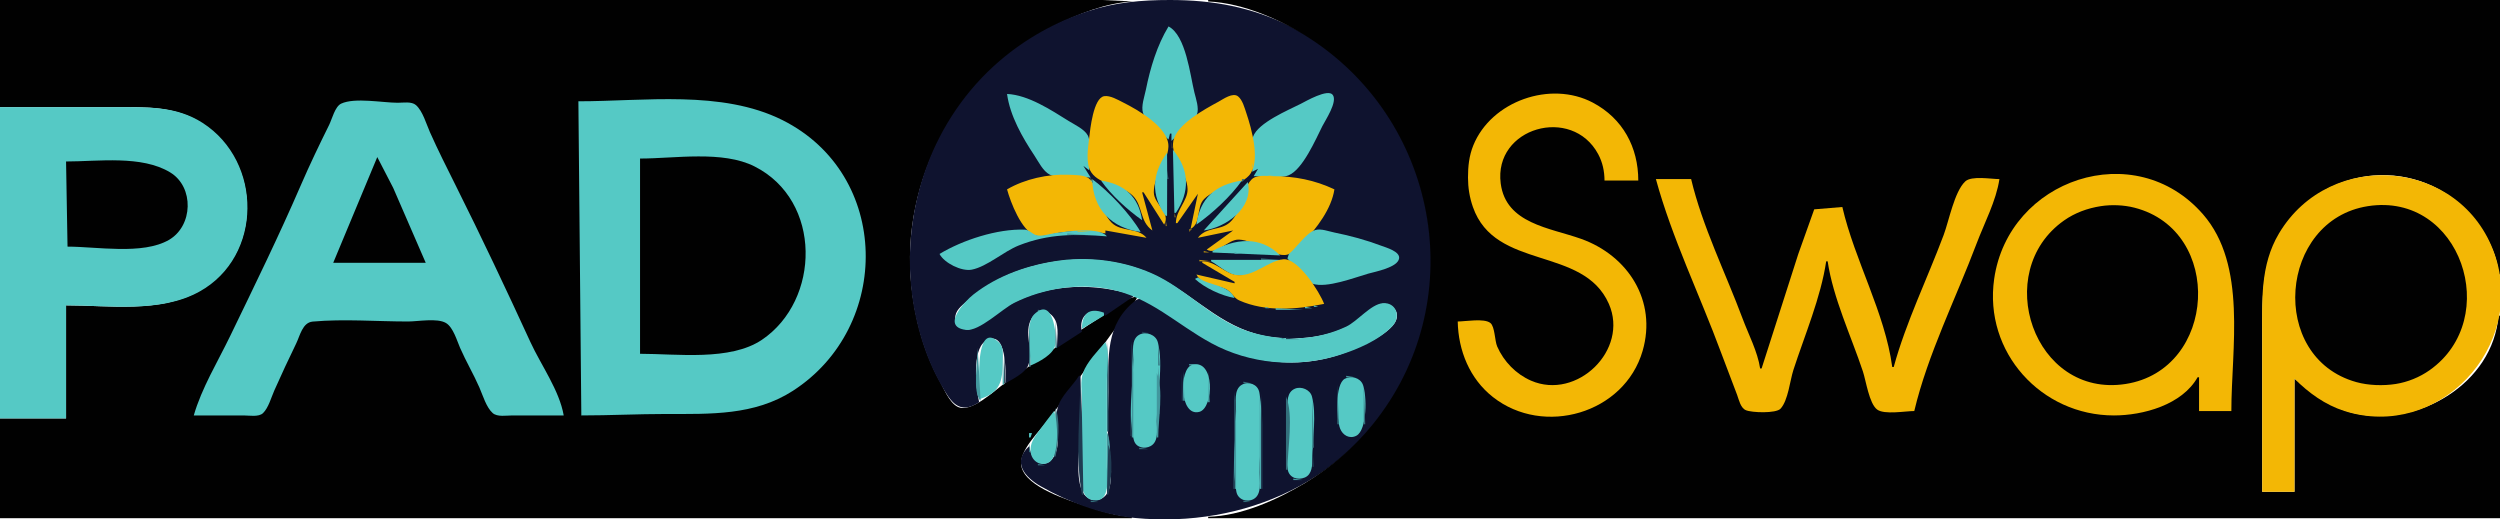
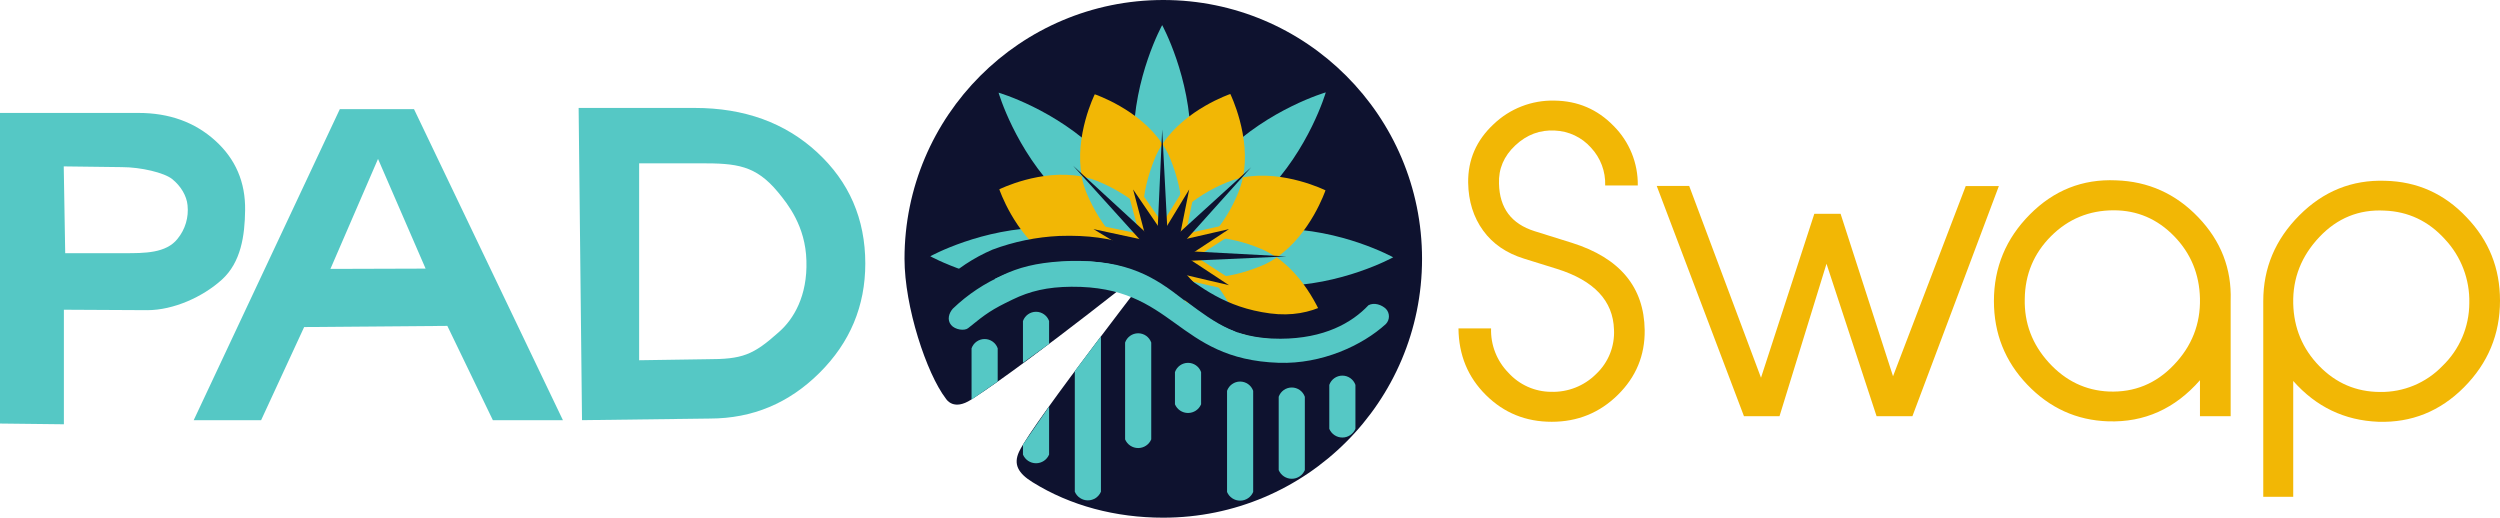
- <svg xmlns="http://www.w3.org/2000/svg" width="1703" height="353">
-   <path style="fill:#010101; stroke:none;" d="M0 0L0 73L79 73C99.364 73 119.114 72.2 137 83.698C179.067 110.742 178.981 174.102 135 198.561C108.542 213.275 74.112 208 45 208L45 285L0 285L0 353L771 353L771 352C760.612 351.553 749.795 348.166 740 344.83C727.784 340.67 699.238 332.134 695.829 317.999C693.236 307.246 709.064 292.93 714.849 285C728.983 265.625 743.481 246.507 757.427 227C763.29 218.8 770.496 211.053 775 202C765.79 202.669 756.624 211.556 749 216.435C727.218 230.375 706.388 246.101 685 260.656C677.777 265.571 661.369 282.007 652.093 276.972C646.437 273.901 642.834 264.437 639.864 259C629.19 239.46 623.192 217.022 620.834 195C613.042 122.216 652.527 50.49 718 17.753C734.303 9.601 753.54 1.795 772 1L751 0L706 0L548 0L0 0z" />
-   <path style="fill:#0f132f; stroke:none;" d="M667 274C664.797 264.744 662.085 238.507 671.044 232.607C686.151 222.659 685 254.529 685 261C689.667 258.342 698.312 254.103 700.397 248.907C704.244 239.315 697.021 226.085 702.742 217.005C707.133 210.037 715.047 210.692 718.821 218.015C721.48 223.175 720 231.339 720 237L737 226C734.302 214.529 743.47 208.456 753 215L772 202L772 201C746.04 192.699 716.872 193.256 692 205.258C681.605 210.275 672.369 219.75 662 223.895C656.594 226.056 649.795 220.951 650.842 215.001C651.671 210.291 656.675 206.991 660 204.051C670.335 194.911 682.948 188.061 696 183.667C726.392 173.437 761.238 174.192 790 189.32C816.913 203.476 834.955 225.778 867 229.714C884.645 231.881 904.16 229.909 920 221.511C927.011 217.794 932.899 210.279 940 207.411C944.531 205.581 950.881 209.089 951.573 214.004C953.154 225.218 928.051 235.312 920 238.716C882.249 254.679 840.99 246.338 809 222.13C801.349 216.34 793.621 210.567 785 206.27C781.715 204.633 777.082 201.998 773.669 204.618C752.792 220.645 755 243.826 755 267C755 278.208 754.108 289.841 755.17 301C756.074 310.497 758.23 323.655 755.566 332.961C752.75 342.8 740.712 343.216 736.893 333.91C732.269 322.639 736 303.143 736 291L736 256L735 256C730.644 262.995 722.437 269.885 720.419 278C717.995 287.747 722.991 299.668 718.911 308.996C713.352 321.703 702.58 314.495 701 304C689.197 314.936 698.198 325.137 709 331.281C728.265 342.239 750.777 350.68 773 352.83C847.66 360.055 920.458 327.394 955.742 259C999.928 173.349 965.992 61.465 879 17.969C852.597 4.768 826.197 0 797 0C777.521 0 759.661 1.527 741 7.671C719.084 14.886 698.519 26.419 681 41.428C635.238 80.635 613.72 141.728 621.286 201C623.958 221.938 630.528 243.623 641.001 262C647.622 273.618 653.174 282.994 667 274z" />
-   <path style="fill:#010101; stroke:none;" d="M823 0L823 1C847.326 2.047 874.039 14.052 894 27.333C981.323 85.436 1001.46 207.055 935.195 289C922.337 304.901 906.523 318.465 889 329C869.985 340.432 845.605 351.533 823 352L823 353L1703 353L1703 215L1702 215C1698.19 261.71 1646.81 291.154 1604 281.575C1587.26 277.828 1576.49 267.497 1563 258L1563 335L1541 335L1541 229C1541 200.45 1540.3 173.376 1559.46 150C1594.19 107.652 1658.42 108.897 1689.64 155C1695.99 164.372 1701.5 175.509 1702 187L1703 187L1703 0L823 0z" />
-   <path style="fill:#55c9c5; stroke:none;" d="M796 18C788.15 30.955 783.575 46.217 780.6 61C779.687 65.539 777.132 72.448 778.643 76.985C780.646 83.001 791.067 91.022 796 95L797 91L798 91L798 96C802.691 91.162 813.105 84.07 815.382 77.91C816.945 73.682 814.655 67.191 813.626 63C810.691 51.047 807.865 24.164 796 18M853 117L857 115L854 120C860.603 119.999 871.799 121.885 877.826 119.397C887.46 115.419 896.268 94.906 900.752 86C902.847 81.84 911.297 69.333 907.882 64.643C904.629 60.175 889.492 68.986 886 70.756C877.472 75.081 857.048 83.561 853.618 93.04C851.355 99.297 853.886 109.987 853 117M686 64C688.014 78.947 696.455 93.626 704.667 106C707.422 110.151 710.494 116.599 715.09 118.958C720.891 121.934 735.879 120.095 743 121L738 113L742 116C741.751 110.19 743.602 96.926 740.968 92.184C738.594 87.91 732.026 84.931 728 82.425C716.029 74.973 700.456 64.662 686 64z" />
-   <path style="fill:#f3b705; stroke:none;" d="M801 152L802 152L816 132L811 156C818.573 151.864 814.597 141.236 820.303 135.529C828.474 127.355 843.228 127.644 850.682 119.722C859.244 110.624 852.419 87.105 848.996 77C847.797 73.459 846.408 68.088 843.363 65.647C839.766 62.763 833.251 67.546 830 69.309C820.702 74.349 801.463 84.722 799.282 96C797.211 106.715 808.707 117.707 808.971 128.83C809.158 136.75 801.026 143.083 801 152M993 219C993.41 238.842 1001.1 257.976 1017 270.482C1051.49 297.618 1106.57 281.77 1118.96 239C1128.83 204.962 1109.06 174.113 1077 162.692C1055.72 155.111 1025.86 152.401 1022.29 125C1017.32 86.843 1070.82 71.724 1088.68 105C1091.72 110.665 1092.95 116.627 1093 123L1116 123C1116 100.377 1105.53 80.729 1085 69.89C1056.25 54.712 1015.91 68.836 1003.63 99C1000.74 106.094 999.988 113.419 1000 121C1000.01 127.901 1001.07 134.475 1003.34 141C1018.54 184.516 1078.5 167.323 1095.96 207C1109.76 238.378 1074.21 272.848 1043 259.323C1032.71 254.863 1024.35 246.251 1019.88 236C1018.18 232.11 1018.36 222.536 1015.26 220.028C1011.07 216.64 998.246 219 993 219M785 157L778 131L779 131L793 153C797.773 144.815 786.042 139.179 785.978 131C785.889 119.534 795.5 110.51 795.923 100C796.45 86.876 775.071 74.795 765 69.759C761.536 68.027 756.255 64.883 752.214 65.502C744.813 66.637 742.611 88.135 741.95 94C741.187 100.77 739.282 111.411 743.434 117.482C749.449 126.278 764.159 125.796 771.722 133.379C778.656 140.33 776.164 150.702 785 157z" />
-   <path style="fill:#55c9c5; stroke:none;" d="M394 69L396 283C415.329 283 434.621 282 454 282C483.797 282 513.852 283.112 540 266.302C607.725 222.763 607.132 118.899 533 81.809C491.705 61.148 438.723 69 394 69M132 283L166 283C169.74 283 176.248 284.239 179.185 281.397C182.903 277.8 184.787 270.653 186.861 266C191.639 255.278 196.607 244.548 201.755 234C204.363 228.658 206.053 219.683 213.015 219.059C234.305 217.148 256.616 219 278 219C284.808 219 297.82 216.507 303.787 220.028C308.697 222.924 311.253 232.024 313.424 237C317.429 246.177 322.571 254.823 326.576 264C328.855 269.224 331.28 277.555 335.637 281.397C338.8 284.184 345.101 283 349 283L384 283C381.057 265.909 368.516 248.697 361.309 233C344.846 197.147 327.889 161.289 310.247 126C304.307 114.119 298.268 102.132 292.861 90C290.403 84.484 287.984 75.677 283.363 71.603C280.362 68.959 274.692 70 271 70C260.78 70 241.62 66.255 232.39 70.603C228.172 72.591 226.199 81.059 224.248 85C217.58 98.466 210.963 112.208 205 126C190.003 160.687 173.202 194.98 156.742 229C148.371 246.3 137.286 264.508 132 283M0 73L0 285L45 285L45 208C74.372 208 109.31 213.404 136 198.561C178.959 174.67 179.151 110.154 138 83.698C120.114 72.2 100.364 73 80 73L0 73z" />
-   <path style="fill:#433925; stroke:none;" d="M798 96L798 101L799 101L798 96z" />
-   <path style="fill:#55c9c5; stroke:none;" d="M799 102L800 145L801 145C810.423 130.76 810.613 116.016 799 102M795 104C784.668 118.525 783.845 132.822 794 147L795 147L795.089 120L795 104z" />
-   <path style="fill:#010101; stroke:none;" d="M257 107L227 179L290 179L267.85 128L257 107M436 108L436 241C461.068 241 497.373 246.05 519 231.48C558.885 204.61 560.211 136.703 514 113.377C492.153 102.35 459.767 108 436 108z" />
-   <path style="fill:#a0c06a; stroke:none;" d="M741.333 109.667L741.667 110.333L741.333 109.667z" />
-   <path style="fill:#010101; stroke:none;" d="M45 110L46 168C65.978 168 97.088 173.753 114.999 163.468C131.543 153.967 132.387 127.495 115.996 117.479C96.532 105.585 66.753 110 45 110z" />
-   <path style="fill:#b6bf4e; stroke:none;" d="M853 111L853 114L854 114L853 111z" />
-   <path style="fill:#33707c; stroke:none;" d="M795 116L795 122L796 122L795 116z" />
-   <path style="fill:#f3b705; stroke:none;" d="M1497 257L1498 257L1498 280L1520 280C1520 237.354 1530.86 180.647 1500.71 146C1454.34 92.702 1368.17 121.937 1358.43 190C1351.26 240.046 1390.58 283 1440 283C1459.88 283 1486.41 275.793 1497 257M686 129C688.381 137.707 695.788 157.1 705.09 160.357C709.951 162.059 717.955 158.889 723 158.285C733.137 157.073 742.952 157.134 753 159L753 157L781 162C774.953 154.669 763.88 158.219 757.326 151.772C749.207 143.786 749.449 129.014 742.146 121.858C739.299 119.069 731.776 119.199 728 119.039C713.886 118.444 698.178 121.894 686 129z" />
-   <path style="fill:#a0c06a; stroke:none;" d="M732.667 119.333L733.333 119.667L732.667 119.333z" />
-   <path style="fill:#85c48d; stroke:none;" d="M864 119L864 120L868 120L864 119z" />
-   <path style="fill:#f3b705; stroke:none;" d="M1541 335L1563 335L1563 258C1572.65 267.627 1583.86 275.794 1597 279.971C1661.09 300.346 1721.34 236.189 1699.3 173C1676.6 107.903 1587.24 100.637 1552.45 159C1539.54 180.66 1541 204.721 1541 229L1541 335M816 162L840 157L822 170C828.973 174.229 836.339 162.863 844 163.218C854.865 163.72 864.902 173.903 875 173.723C880.108 173.632 884.69 168.414 887.911 164.996C896.895 155.462 907.005 142.309 909 129C895.559 122.615 881.828 120 867 120C862.578 120 855.872 118.748 852.513 122.318C845.182 130.11 846.424 143.886 837.674 151.567C831.154 157.291 821.778 154.348 816 162z" />
-   <path style="fill:#a0c06a; stroke:none;" d="M743 121L743 124L744 124L743 121z" />
-   <path style="fill:#55c9c5; stroke:none;" d="M744 122C744.442 142.766 757.578 155.492 777 158C769.953 145.808 755.338 130.345 744 122M749 122L750 123L749 122z" />
-   <path style="fill:#33707c; stroke:none;" d="M846 122L846 124L848 122L846 122z" />
-   <path style="fill:#f3b705; stroke:none;" d="M1128 122C1138.93 162.05 1157.91 201.044 1172.32 240C1175.9 249.696 1179.73 259.303 1183.32 269C1184.55 272.342 1185.63 277.801 1189.22 279.397C1193.21 281.163 1209.85 281.726 1212.91 278.397C1218.11 272.746 1219.31 259.255 1221.67 252C1229.34 228.392 1240.38 202.526 1244 178L1245 178C1248.69 202.978 1261.01 229.032 1269 253C1271.12 259.35 1273.26 274.892 1278.7 278.972C1283.62 282.663 1297.96 280 1304 280C1313.12 241.502 1332.45 203.048 1346.42 166C1351.7 152.02 1359.81 136.801 1362 122C1356.38 122 1343 119.54 1338.7 123.603C1331.31 130.597 1327.63 150.427 1324.05 160C1312.95 189.679 1298.35 219.453 1290 250L1289 250C1284 212.908 1263.44 177.498 1255 141L1235.84 142.603L1225 173L1200 251L1199 251C1197.28 239.497 1191.11 227.883 1187.05 217C1175.5 186.026 1159.62 154.151 1152 122L1128 122z" />
-   <path style="fill:#55c9c5; stroke:none;" d="M750 123C756.965 132.888 768.127 143.045 778 150C775.662 134.112 766.048 125.404 750 123M815 153C825.859 145.35 838.341 133.873 846 123C827.772 125.73 817.293 135.241 815 153M850 124L820 157C834.68 155.023 854.106 142.048 850 124z" />
-   <path style="fill:#a0c06a; stroke:none;" d="M785.333 132.667L785.667 133.333L785.333 132.667z" />
-   <path style="fill:#010101; stroke:none;" d="M1431 140.439C1422.01 141.843 1413.46 144.954 1406 150.209C1356.25 185.255 1385.37 271.342 1448 261.561C1510.13 251.857 1515.2 157.136 1454 141.478C1446.74 139.621 1438.42 139.281 1431 140.439M1613 140.439C1552.35 149.912 1544.84 243.369 1605 260.254C1613.34 262.595 1623.44 262.908 1632 261.561C1640.12 260.283 1648.27 256.952 1655 252.215C1705.05 216.964 1676.27 130.558 1613 140.439z" />
-   <path style="fill:#84671a; stroke:none;" d="M800 145L800 148L801 148L800 145M794 150L794 154L795 154L794 150z" />
-   <path style="fill:#1f3c52; stroke:none;" d="M695.667 156.333L696.333 156.667L695.667 156.333z" />
-   <path style="fill:#55c9c5; stroke:none;" d="M640 173C643.173 179.122 654.968 185.077 662 183.682C672.411 181.616 683.716 171.274 694 167.204C714.3 159.168 732.737 159.322 754 161C748.966 154.388 726.603 157.645 719 158.729C715.174 159.275 709.824 161.22 706.039 160.231C702.98 159.431 701.31 156.557 697.961 156.434C679.405 155.752 655.638 163.524 640 173z" />
-   <path style="fill:#84671a; stroke:none;" d="M810 156L810 158L812 156L810 156z" />
-   <path style="fill:#55c9c5; stroke:none;" d="M878 173L877 176C880.817 180.734 888.39 191.389 894.17 193.307C903.743 196.484 922.617 189.099 932 186.421C936.883 185.028 952.181 182.223 953.079 175.988C953.758 171.27 944.215 168.639 941 167.425C930.603 163.5 919.888 160.581 909 158.4C905.212 157.641 899.829 155.525 896.015 156.693C889.608 158.654 883.307 168.679 878 173z" />
-   <path style="fill:#b6bf4e; stroke:none;" d="M734 157L734 158L743 158L734 157z" />
-   <path style="fill:#be920f; stroke:none;" d="M753.667 157.333L754.333 157.667L753.667 157.333z" />
-   <path style="fill:#42989e; stroke:none;" d="M727 159L727 160L740 160L727 159z" />
-   <path style="fill:#55c9c5; stroke:none;" d="M826 171L826 172L872 174C858.307 160.161 840.84 162.769 826 171z" />
-   <path style="fill:#be920f; stroke:none;" d="M820 171L820 172L824 172L820 171z" />
-   <path style="fill:#42989e; stroke:none;" d="M841 172L841 173L846 173L841 172z" />
-   <path style="fill:#33707c; stroke:none;" d="M859 176L859 177L871 177L859 176z" />
-   <path style="fill:#55c9c5; stroke:none;" d="M825 177L825 178C830.206 180.898 835.201 185.734 841 187.336C850.404 189.935 865.167 181.572 873 177L825 177z" />
-   <path style="fill:#f3b705; stroke:none;" d="M819 178L819 179L841 192L841 193L815 187C819.033 194.87 827.843 193.569 834.907 196.854C838.745 198.639 840.218 202.866 844.104 204.612C861.956 212.633 883.485 210.82 902 207C898.934 198.911 884.127 175.358 874 176.643C863.762 177.942 855.057 187.619 844 187.486C834.857 187.376 828.948 178.034 819 178z" />
-   <path style="fill:#55c9c5; stroke:none;" d="M722 177.425C700.899 180.297 679.914 187.369 663 200.669C657.529 204.971 640.583 222.602 658.001 224.728C667.19 225.849 682.486 210.474 691 206.248C710.559 196.539 734.529 192.66 756 197.004C783.951 202.658 800.964 220.572 825 233.688C851.389 248.087 883.414 250.832 912 241.975C924.539 238.089 939.727 231.698 948.772 221.826C954.378 215.707 951.086 205.816 942 206.529C933.811 207.172 924.752 218.867 917 222.511C897.061 231.884 875.023 232.609 854 226.848C829.787 220.213 814.093 202.426 793 190.428C772.367 178.692 745.47 174.23 722 177.425z" />
-   <path style="fill:#be920f; stroke:none;" d="M817 177L817 178L825 178L817 177z" />
-   <path style="fill:#55c9c5; stroke:none;" d="M814 190C820.558 196.139 832.158 201.478 841 203C836.373 193.564 823.949 194.94 816 189L814 190z" />
-   <path style="fill:#558977; stroke:none;" d="M853 207L854 208L853 207z" />
-   <path style="fill:#4badaf; stroke:none;" d="M899.667 207.333L900.333 207.667L899.667 207.333z" />
-   <path style="fill:#55c9c5; stroke:none;" d="M895 208L895 209L898 209L895 208z" />
-   <path style="fill:#4badaf; stroke:none;" d="M862 209L862 210L865 210L862 209z" />
-   <path style="fill:#55c9c5; stroke:none;" d="M889 209L889 210L894 210L889 209M869 210L869 211L888 211L869 210z" />
-   <path style="fill:#33707c; stroke:none;" d="M888.667 210.333L889.333 210.667L888.667 210.333M707 211L707 212L712 212L707 211z" />
-   <path style="fill:#55c9c5; stroke:none;" d="M737 224L752 215L752 213C741.772 209.279 737.008 213.663 737 224M702 249C707.472 246.698 717.804 241.392 718.852 234.961C720.03 227.731 717.264 201.373 704.318 214.318C698.329 220.307 702 240.921 702 249z" />
-   <path style="fill:#33707c; stroke:none;" d="M736 217L738 225L736 217M701 218L701 250L702 250L701 218M719 218L719 237L720 237L719 218z" />
-   <path style="fill:#1f3c52; stroke:none;" d="M778 226L778 227L783 227L778 226z" />
-   <path style="fill:#818181; stroke:none;" d="M752 227L753 228L752 227z" />
-   <path style="fill:#55c9c5; stroke:none;" d="M776.059 228.028C770.365 231.134 772 239.61 772 245C772 261.485 767.909 284.157 772.434 299.981C773.841 304.905 779.658 306.202 783.891 303.821C789.511 300.661 788 292.389 788 287C788 270.711 792.814 248.685 788.682 233.04C787.338 227.949 780.6 225.551 776.059 228.028z" />
-   <path style="fill:#01ffff; stroke:none;" d="M752 228L753 229L752 228z" />
-   <path style="fill:#42989e; stroke:none;" d="M873 230L873 231L876 231L873 230z" />
-   <path style="fill:#1f3c52; stroke:none;" d="M876 230L876 231L885 231L876 230z" />
-   <path style="fill:#55c9c5; stroke:none;" d="M667 272C681.635 267.336 683 259.678 683 246C683 241.946 683.895 236.549 680.682 233.434C667.307 220.467 667 247.763 667 254L667 272z" />
-   <path style="fill:#33707c; stroke:none;" d="M754 231L754 294L755 294L755 251L754 231z" />
-   <path style="fill:#55c9c5; stroke:none;" d="M753 233C747.877 238.921 740.385 246.56 737.728 254C735.74 259.565 737 267.158 737 273L737 312C737 319.805 733.608 339.544 745.001 340.833C756.91 342.179 754 325.24 754 318L754 259C754 251.256 756.004 240.159 753 233z" />
-   <path style="fill:#42989e; stroke:none;" d="M771 233L771 298L772 298L772 254L771 233z" />
-   <path style="fill:#33707c; stroke:none;" d="M789 233L789 249L790 249L789 233z" />
-   <path style="fill:#42989e; stroke:none;" d="M666 237C666 244.652 662.237 267.964 668 273L666 237z" />
-   <path style="fill:#4badaf; stroke:none;" d="M683 237L683 262L684 262L683 237z" />
-   <path style="fill:#1f3c52; stroke:none;" d="M684 238L684 261L685 261L684 238z" />
-   <path style="fill:#01ffff; stroke:none;" d="M737 241L736 243L737 241z" />
-   <path style="fill:#33707c; stroke:none;" d="M889.667 246.333L890.333 246.667L889.667 246.333z" />
-   <path style="fill:#4badaf; stroke:none;" d="M719 247L720 248L719 247z" />
-   <path style="fill:#42989e; stroke:none;" d="M810 248L810 249L817 248L810 248z" />
-   <path style="fill:#6bffff; stroke:none;" d="M718 248L719 249L718 248z" />
-   <path style="fill:#55c9c5; stroke:none;" d="M812.019 248.573C803.043 251.215 803.275 284.168 816.985 280.562C827.01 277.925 827.708 243.956 812.019 248.573z" />
-   <path style="fill:#1f3c52; stroke:none;" d="M789 249L789 282L790 282L789 249z" />
-   <path style="fill:#4badaf; stroke:none;" d="M806 253L806 273L807 273L806 253M823 253L823 274L824 274L823 253z" />
-   <path style="fill:#42989e; stroke:none;" d="M788 254L788 298L789 298C789 285.52 792.81 265.463 788 254z" />
-   <path style="fill:#1f3c52; stroke:none;" d="M805 254L805 273L806 273L805 254M736 255C736 281.356 732.189 311.087 737 337L738 337L737 281L736 255z" />
-   <path style="fill:#42989e; stroke:none;" d="M917 256L917 257L923 257L917 256z" />
-   <path style="fill:#55c9c5; stroke:none;" d="M916.059 258.028C909.285 261.734 910.37 285.512 912.893 291.995C914.656 296.522 919.367 299.234 923.956 296.82C931.433 292.887 931.148 269.159 928.397 262.019C926.588 257.327 920.362 255.673 916.059 258.028z" />
-   <path style="fill:#33707c; stroke:none;" d="M847 260L847 261L852 261L847 260z" />
-   <path style="fill:#01ffff; stroke:none;" d="M719.667 261.333L720.333 261.667L719.667 261.333z" />
-   <path style="fill:#55c9c5; stroke:none;" d="M846.059 262.028C840.181 265.234 842 274.442 842 280C842 297.421 839.01 317.881 842.228 334.985C843.223 340.273 849.28 342.517 853.941 339.972C859.819 336.764 858 327.559 858 322C858 304.623 861.044 284.087 857.772 267.04C856.774 261.844 850.635 259.531 846.059 262.028z" />
-   <path style="fill:#33707c; stroke:none;" d="M911 262L911 289L912 289L911 262M929 262L929 289L930 289L929 262z" />
-   <path style="fill:#55c9c5; stroke:none;" d="M882.174 264.746C876.432 267.134 877 273.904 877 279C876.999 292.036 874.849 307.185 877.228 319.995C878.243 325.459 884.003 327.347 888.892 325.258C893.944 323.099 893.977 316.644 893.999 312C894.061 299.291 896.946 282.31 893.682 270.043C892.466 265.474 886.482 262.955 882.174 264.746z" />
-   <path style="fill:#818181; stroke:none;" d="M702 266L703 267L702 266z" />
-   <path style="fill:#4badaf; stroke:none;" d="M858 266L858 333L859 333L859 287L858 266z" />
-   <path style="fill:#55c9c5; stroke:none;" d="M701 267L702 268L701 267z" />
-   <path style="fill:#42989e; stroke:none;" d="M841 267L841 333L842 333L842 288L841 267z" />
-   <path style="fill:#1f3c52; stroke:none;" d="M859 268L859 333L860 333L860 289L859 268z" />
-   <path style="fill:#33707c; stroke:none;" d="M876 270L876 320L877 320C877 305.951 881.409 282.889 876 270M894 270L894 305L895 305L894 270z" />
-   <path style="fill:#01ffff; stroke:none;" d="M684 271L685 272L684 271z" />
-   <path style="fill:#1f3c52; stroke:none;" d="M770 272L770 297L771 297L770 272z" />
-   <path style="fill:#33707c; stroke:none;" d="M806.333 273.667L806.667 274.333L806.333 273.667M719 278L718 311L719 311C721.008 302.567 722.376 286.045 719 278z" />
-   <path style="fill:#55c9c5; stroke:none;" d="M718 280C714.617 284.262 711.387 288.643 708.127 293C704.606 297.705 701.458 301.822 702.11 308C702.755 314.122 709.035 318.277 714.775 314.821C721.69 310.658 720.748 286.549 718 280z" />
-   <path style="fill:#6bffff; stroke:none;" d="M665 281L666 282L665 281z" />
-   <path style="fill:#41bfbf; stroke:none;" d="M701 284L702 285L701 284z" />
-   <path style="fill:#01ffff; stroke:none;" d="M665 289L666 290L665 289M684.333 289.667L684.667 290.333L684.333 289.667M667 292L669 294L667 292z" />
-   <path style="fill:#41ffbf; stroke:none;" d="M703 294L704 295L703 294z" />
-   <path style="fill:#42989e; stroke:none;" d="M754 294L754 333L755 333C755 321.828 758.311 304.274 754 294z" />
-   <path style="fill:#55c9c5; stroke:none;" d="M701 295L701 298L702 298L703 295L701 295z" />
-   <path style="fill:#33707c; stroke:none;" d="M701 302L701 308L702 308L701 302z" />
-   <path style="fill:#1f3c52; stroke:none;" d="M755 303L754 337L755 337C757.055 328.368 758.454 311.23 755 303z" />
-   <path style="fill:#33707c; stroke:none;" d="M776 305L776 306L782 306L776 305z" />
-   <path style="fill:#1f3c52; stroke:none;" d="M894 305L894 318L895 318L894 305M840 314L840 333L841 333L840 314z" />
-   <path style="fill:#33707c; stroke:none;" d="M707 316L707 317L712 317L707 316z" />
-   <path style="fill:#42989e; stroke:none;" d="M881 326L881 327L887 327L881 326z" />
-   <path style="fill:#33707c; stroke:none;" d="M841.333 333.667L841.667 334.333L841.333 333.667M743 341L743 342L748 342L743 341M847 341L847 342L852 342L847 341z" />
+ <svg xmlns="http://www.w3.org/2000/svg" id="Layer_1" data-name="Layer 1" viewBox="0 0 1702.3 352.5">
+   <defs>
+     <style>.cls-1{fill:none;stroke:#000;stroke-miterlimit:10;}.cls-2{fill:#55c8c5;}.cls-3{fill:#f2b705;}.cls-4{fill:#0e122f;}</style>
+   </defs>
+   <path class="cls-1" d="M758.9,385.4" transform="translate(-99.7 -341.1)" />
+   <path class="cls-2" d="M266.6,484.3c-.2,17.2-2.8,35.4-15.8,47.2s-33,20.8-50.8,20.8l-56.8-.3v78l-43.5-.5V418H194q31.35,0,52.2,18.8T266.6,484.3Zm-39.2-3.5c-.6-6.3-4.5-13-10.5-17.8-5.4-4.3-21.2-8.1-34.2-8.1l-39.6-.5,1,59.1h40.3c13.6,0,28.4.1,36.2-9.8A30.84,30.84,0,0,0,227.4,480.8Z" transform="translate(-99.7 -341.1)" />
+   <path class="cls-2" d="M483,627.2H435.3l-31-64.2-97.5.8-29.3,63.4H231.6l99.5-211.8h50.5ZM389.5,524l-32.4-74.7-32.4,74.9Z" transform="translate(-99.7 -341.1)" />
+   <path class="cls-2" d="M688.9,520.5q0,43.5-31.2,74.5t-74.4,31.1L496,627.2l-2.3-212.6h79.1q50.55,0,83.3,30.2T688.9,520.5Zm-40.1-1.9c-.6-23.5-12.7-38.6-19.3-46.6-15.3-18.5-28.3-19.7-52.7-19.7H534.9V586.4l46.2-.7c24,0,31.3-2.6,49.3-18.8C640,558.4,649.6,542.7,648.8,518.6Z" transform="translate(-99.7 -341.1)" />
+   <path class="cls-3" d="M1219.6,565.9q.3,25.8-18.3,44.1t-45,18.3c-17.6,0-32.5-6-44.8-18.2s-18.5-27.2-18.7-45.4H1115a41.22,41.22,0,0,0,11.8,30.2,39.45,39.45,0,0,0,29.1,13,41.53,41.53,0,0,0,30.6-12.1,38.71,38.71,0,0,0,12.2-30.3q-.9-29.4-38.8-41.3l-22.5-7c-11.9-3.7-21.2-10-27.8-19.1s-10-20-10.2-32.6c-.2-15.6,5.6-28.9,17.3-39.8a57.88,57.88,0,0,1,41.5-16.1c15.8.2,29.2,5.9,40.2,17.2a56.1,56.1,0,0,1,16.5,40.6h-22.2a35.83,35.83,0,0,0-9.7-25.8,34.75,34.75,0,0,0-24.5-11.6c-10.2-.6-19.2,2.8-27,10.1s-11.5,16-11.1,26.1c.4,16.6,8.4,27.3,24.2,32.3l25.6,8Q1219,521.95,1219.6,565.9Z" transform="translate(-99.7 -341.1)" />
+   <path class="cls-3" d="M1460.8,467.7l-58.9,156.8h-24.4l-34.1-103.8-32,103.8h-24.2l-59.4-156.8h22.1l48.9,130.6,36.3-111.6H1353l35.7,110.6,49.5-129.5h22.6Z" transform="translate(-99.7 -341.1)" />
+   <path class="cls-3" d="M1618.6,545.8v78.7h-20.9V600c-17,19.4-37.8,28.8-62.5,28-21.5-.7-39.9-9.1-55.1-25s-22.7-34.9-22.7-56.9q0-34.35,24.5-59c16.3-16.4,35.8-24.2,58.6-23.2q33,1.05,56.1,25.2T1618.6,545.8Zm-20.9-1.5c-.4-16.5-6.2-30.7-17.6-42.4s-25.1-17.6-41.1-17.6c-16.7,0-31,5.9-42.7,17.6s-17.7,26-17.9,42.7q-.6,24.75,16.4,43.4t40.9,19.7q26,1,44.2-18.1C1592.1,576.9,1598.1,561.8,1597.7,544.3Z" transform="translate(-99.7 -341.1)" />
+   <path class="cls-3" d="M1802,545.8q0,34.35-24.5,59c-16.3,16.4-35.8,24.2-58.3,23.5q-34.65-1.35-58-27.8v78.9h-20.4V546.1q0-33.75,24.6-58.4t58.4-23.5q32.7.75,55.4,24.8C1794.5,504.9,1802,523.8,1802,545.8Zm-20.9,1.7a61.32,61.32,0,0,0-16.6-43.5c-11.2-12.4-25-18.9-41.2-19.5q-26-1.35-44.3,18c-12.2,12.9-18.2,28-17.8,45.3q.6,24.9,17.7,42.5t41.4,17.7a57.69,57.69,0,0,0,42.5-17.7A59.55,59.55,0,0,0,1781.1,547.5Z" transform="translate(-99.7 -341.1)" />
+   <g id="Layer_1-2" data-name="Layer 1">
+     <path class="cls-4" d="M1068,517.4a176.22,176.22,0,0,1-176.2,176.2c-32.4,0-63.2-8.1-88.9-24.1-9.9-6.1-13.3-12.2-9.3-20.8,9.3-20,98-133.2,97.3-133.3,0,0-89.5,71.9-129.9,97.8-11.9,7.7-16.7.1-17.2-.6-13.2-17.2-28.2-62.6-28.2-95.3a176.22,176.22,0,0,1,176.2-176.2C989.05,341.1,1068,420,1068,517.4Z" transform="translate(-99.7 -341.1)" />
+   </g>
+   <g id="Layer_3" data-name="Layer 3">
+     <path class="cls-2" d="M910.45,437a278.93,278.93,0,0,1-2.3,37.1c-8.6,11.2-14.6,21.3-17.2,28.9-2.7-7.6-8.6-17.6-17.1-28.7a283.44,283.44,0,0,1-2.3-37.4c0-43.4,19.5-78.7,19.5-78.7S910.45,393.6,910.45,437Z" transform="translate(-99.7 -341.1)" />
+     <path class="cls-2" d="M882.15,507c-7.1-3.5-18.4-6.4-32.2-8.3a291.68,291.68,0,0,1-28.4-25.1c-30.7-30.7-41.9-69.4-41.9-69.4s38.7,11.2,69.4,41.9A277.72,277.72,0,0,1,874,474.4C875.75,488.3,878.65,499.7,882.15,507Z" transform="translate(-99.7 -341.1)" />
+     <path class="cls-2" d="M878.65,515.7c-7.5,2.5-17.7,8.4-29,17h0a287.75,287.75,0,0,1-37.8,2.4c-43.4,0-78.7-19.5-78.7-19.5s35.2-19.5,78.7-19.5a292.32,292.32,0,0,1,38.1,2.4C861.05,507.2,871.15,513.2,878.65,515.7Z" transform="translate(-99.7 -341.1)" />
+     <path class="cls-2" d="M932.55,577.6c-9.07-9-17-10.68-24.76-20.8-1.8-13.4-4.6-24.4-7.9-31.6,7.3,3.5,18.8,6.3,32.8,8.2a295,295,0,0,1,27.8,24.6" transform="translate(-99.7 -341.1)" />
+     <path class="cls-2" d="M1048.35,516.3s-35.2,19.5-78.7,19.5a276,276,0,0,1-36.9-2.3c-11.7-9-22.3-15.2-30-17.7,7.3-2.4,17.2-8.1,28.2-16.4h0a284.47,284.47,0,0,1,38.8-2.5C1013.15,496.8,1048.35,516.3,1048.35,516.3Z" transform="translate(-99.7 -341.1)" />
+     <path class="cls-2" d="M1002.45,404s-11.2,38.7-41.9,69.4a298.42,298.42,0,0,1-29.6,26h0c-13.3,1.9-24.2,4.7-31.2,8,3.6-7.3,6.6-18.9,8.5-33.3a287.19,287.19,0,0,1,24.9-28.3C963.85,415.2,1002.45,404,1002.45,404Z" transform="translate(-99.7 -341.1)" />
+   </g>
+   <g id="Layer_4" data-name="Layer 4">
+     <path class="cls-3" d="M946.05,462a55.52,55.52,0,0,0-11,3.3,105.16,105.16,0,0,0-30.5,19c-.3-10.7-3-23-8.1-35.4a52.3,52.3,0,0,0-5.2-9.7c15.7-23.8,46.2-34.1,46.2-34.1S951.75,434.1,946.05,462Z" transform="translate(-99.7 -341.1)" />
+     <path class="cls-3" d="M891.25,439.2a52.3,52.3,0,0,0-5.2,9.7c-5,12.2-7.7,24.2-8.1,34.8-7.8-7.3-18.3-14-30.5-19.1a58.77,58.77,0,0,0-11.1-3.3c-5.3-27.7,8.8-56,8.8-56S875.55,415.5,891.25,439.2Z" transform="translate(-99.7 -341.1)" />
+     <path class="cls-3" d="M858.15,502.4c-10.5.4-22.6,3.1-34.7,8.1a67.72,67.72,0,0,0-9.9,5.3c-23.3-15.8-33.4-45.8-33.4-45.8s28.4-14.1,56.1-8.7a57.38,57.38,0,0,0,3.3,11.2C844.55,484.4,851.05,494.7,858.15,502.4Z" transform="translate(-99.7 -341.1)" />
+     <path class="cls-3" d="M1002.25,470.7s-10.1,29.9-33.3,45.7a58.38,58.38,0,0,0-10.7-5.9,104.5,104.5,0,0,0-34.1-8.1,103.86,103.86,0,0,0,18.7-30.1,66.14,66.14,0,0,0,3.2-10.4C973.85,456.6,1002.25,470.7,1002.25,470.7Z" transform="translate(-99.7 -341.1)" />
+     <path class="cls-3" d="M1002.05,562s-28.7,14.2-56.5,8.7a55.52,55.52,0,0,0-3.3-11,105.72,105.72,0,0,0-18.1-29.5c10.5-.4,22.4-3.1,34.5-8.1a55,55,0,0,0,10.4-5.7C992.05,532.4,1002.05,562,1002.05,562Z" transform="translate(-99.7 -341.1)" />
+   </g>
+   <g id="Layer_5" data-name="Layer 5">
+     <polygon class="cls-3" points="817.45 110.4 791.55 151.9 762.55 110.4 775.75 159.2 723.75 148.3 769.05 175 744.55 194.2 775.75 190.8 775.89 204.8 791.55 197.5 809.75 221.3 807.95 190.8 856.25 201.9 814.65 175 856.25 148.3 807.35 159.2 817.45 110.4" />
+   </g>
+   <g id="Layer_6" data-name="Layer 6">
+     <polygon class="cls-4" points="791.35 88.2 787.85 165.4 730.65 112.8 783.35 171.1 705.45 174.6 782.15 178 766.83 194.7 787.85 183.2 791.35 259.8 794.75 183.7 850.85 234.6 799.85 178 875.95 174.6 801.05 170.6 851.95 113.9 795.35 165.4 791.35 88.2" />
+   </g>
+   <g id="Layer_7" data-name="Layer 7">
+     <polygon class="cls-4" points="809.75 129 791.75 158.6 771.55 129 780.75 163.8 744.55 156 776.15 175.1 744.55 194.2 780.75 186.3 771.55 221.3 791.75 191.1 809.75 221.3 803.15 186.3 836.85 194.2 807.85 175.1 836.85 156 802.75 163.8 809.75 129" />
+   </g>
+   <g id="Layer_9" data-name="Layer 9">
+     <path class="cls-4" d="M751.26,547.34c-2.67,1.8-8.88,1.08-11.59-2.17-2.94-3.53-1.48-8.15,1.17-11.12a116.19,116.19,0,0,1,34.75-23A149.76,149.76,0,0,1,821,501.76c79.31-2.77,81.77,44.59,143.52,52.75,29.73,3.93,48.82-10.89,60.08-22.82,3.94-2.08,9-.29,11.92,2.48a7.49,7.49,0,0,1,0,10.26c-16,14.66-30.49,30.47-73.24,27.47-54.61-3.8-62.41-58-141.55-52.8-16.35,1.08-28.38,4-40.09,9.7C767.6,535.55,766.73,536.94,751.26,547.34Z" transform="translate(-99.7 -341.1)" />
+   </g>
+   <g id="Layer_8" data-name="Layer 8">
+     <path class="cls-2" d="M796.25,588.16V559.71a9.43,9.43,0,0,1,17.8,0v15.52" transform="translate(-99.7 -341.1)" />
+     <path class="cls-2" d="M761.25,613.2V578.27a9.43,9.43,0,0,1,17.8,0V600.9" transform="translate(-99.7 -341.1)" />
+     <path class="cls-2" d="M849.35,570.1V675.91a9.66,9.66,0,0,1-17.8,0V593.79" transform="translate(-99.7 -341.1)" />
+     <path class="cls-2" d="M865.8,574.35a9.43,9.43,0,0,1,17.8,0v65.93a9.66,9.66,0,0,1-17.8,0Z" transform="translate(-99.7 -341.1)" />
+     <path class="cls-2" d="M899.75,594.48a9.43,9.43,0,0,1,17.8,0V616.4a9.66,9.66,0,0,1-17.8,0Z" transform="translate(-99.7 -341.1)" />
+     <path class="cls-2" d="M935.22,607.21a9.43,9.43,0,0,1,17.79,0V676.1a9.65,9.65,0,0,1-17.79,0Z" transform="translate(-99.7 -341.1)" />
+     <path class="cls-2" d="M970.39,611.27a9.43,9.43,0,0,1,17.8,0V661.2a9.66,9.66,0,0,1-17.8,0Z" transform="translate(-99.7 -341.1)" />
+     <path class="cls-2" d="M1004.84,603.18a9.43,9.43,0,0,1,17.8,0V633.1a9.65,9.65,0,0,1-17.8,0Z" transform="translate(-99.7 -341.1)" />
+     <path class="cls-2" d="M758.89,564.57c-2.49,2-8.86,1.08-11.56-2.17-2.93-3.53-1.48-8.15,1.17-11.12a116.28,116.28,0,0,1,34.66-23A149.65,149.65,0,0,1,828.44,519c79.11-2.77,76.22,53,143.16,52.75,29.91-.11,48.69-10.89,59.93-22.82,3.93-2.08,9-.29,11.89,2.48a7.49,7.49,0,0,1,0,10.26c-16,14.66-43.71,27.45-73,26.47-70.53-2.36-70.63-52.31-141.21-51.79-16.35.12-28.31,3-40,8.7C775.19,551.78,771.27,554.48,758.89,564.57Z" transform="translate(-99.7 -341.1)" />
+     <path class="cls-2" d="M814.05,617.94v32.69a9.66,9.66,0,0,1-17.8,0v-6.84" transform="translate(-99.7 -341.1)" />
+   </g>
</svg>
